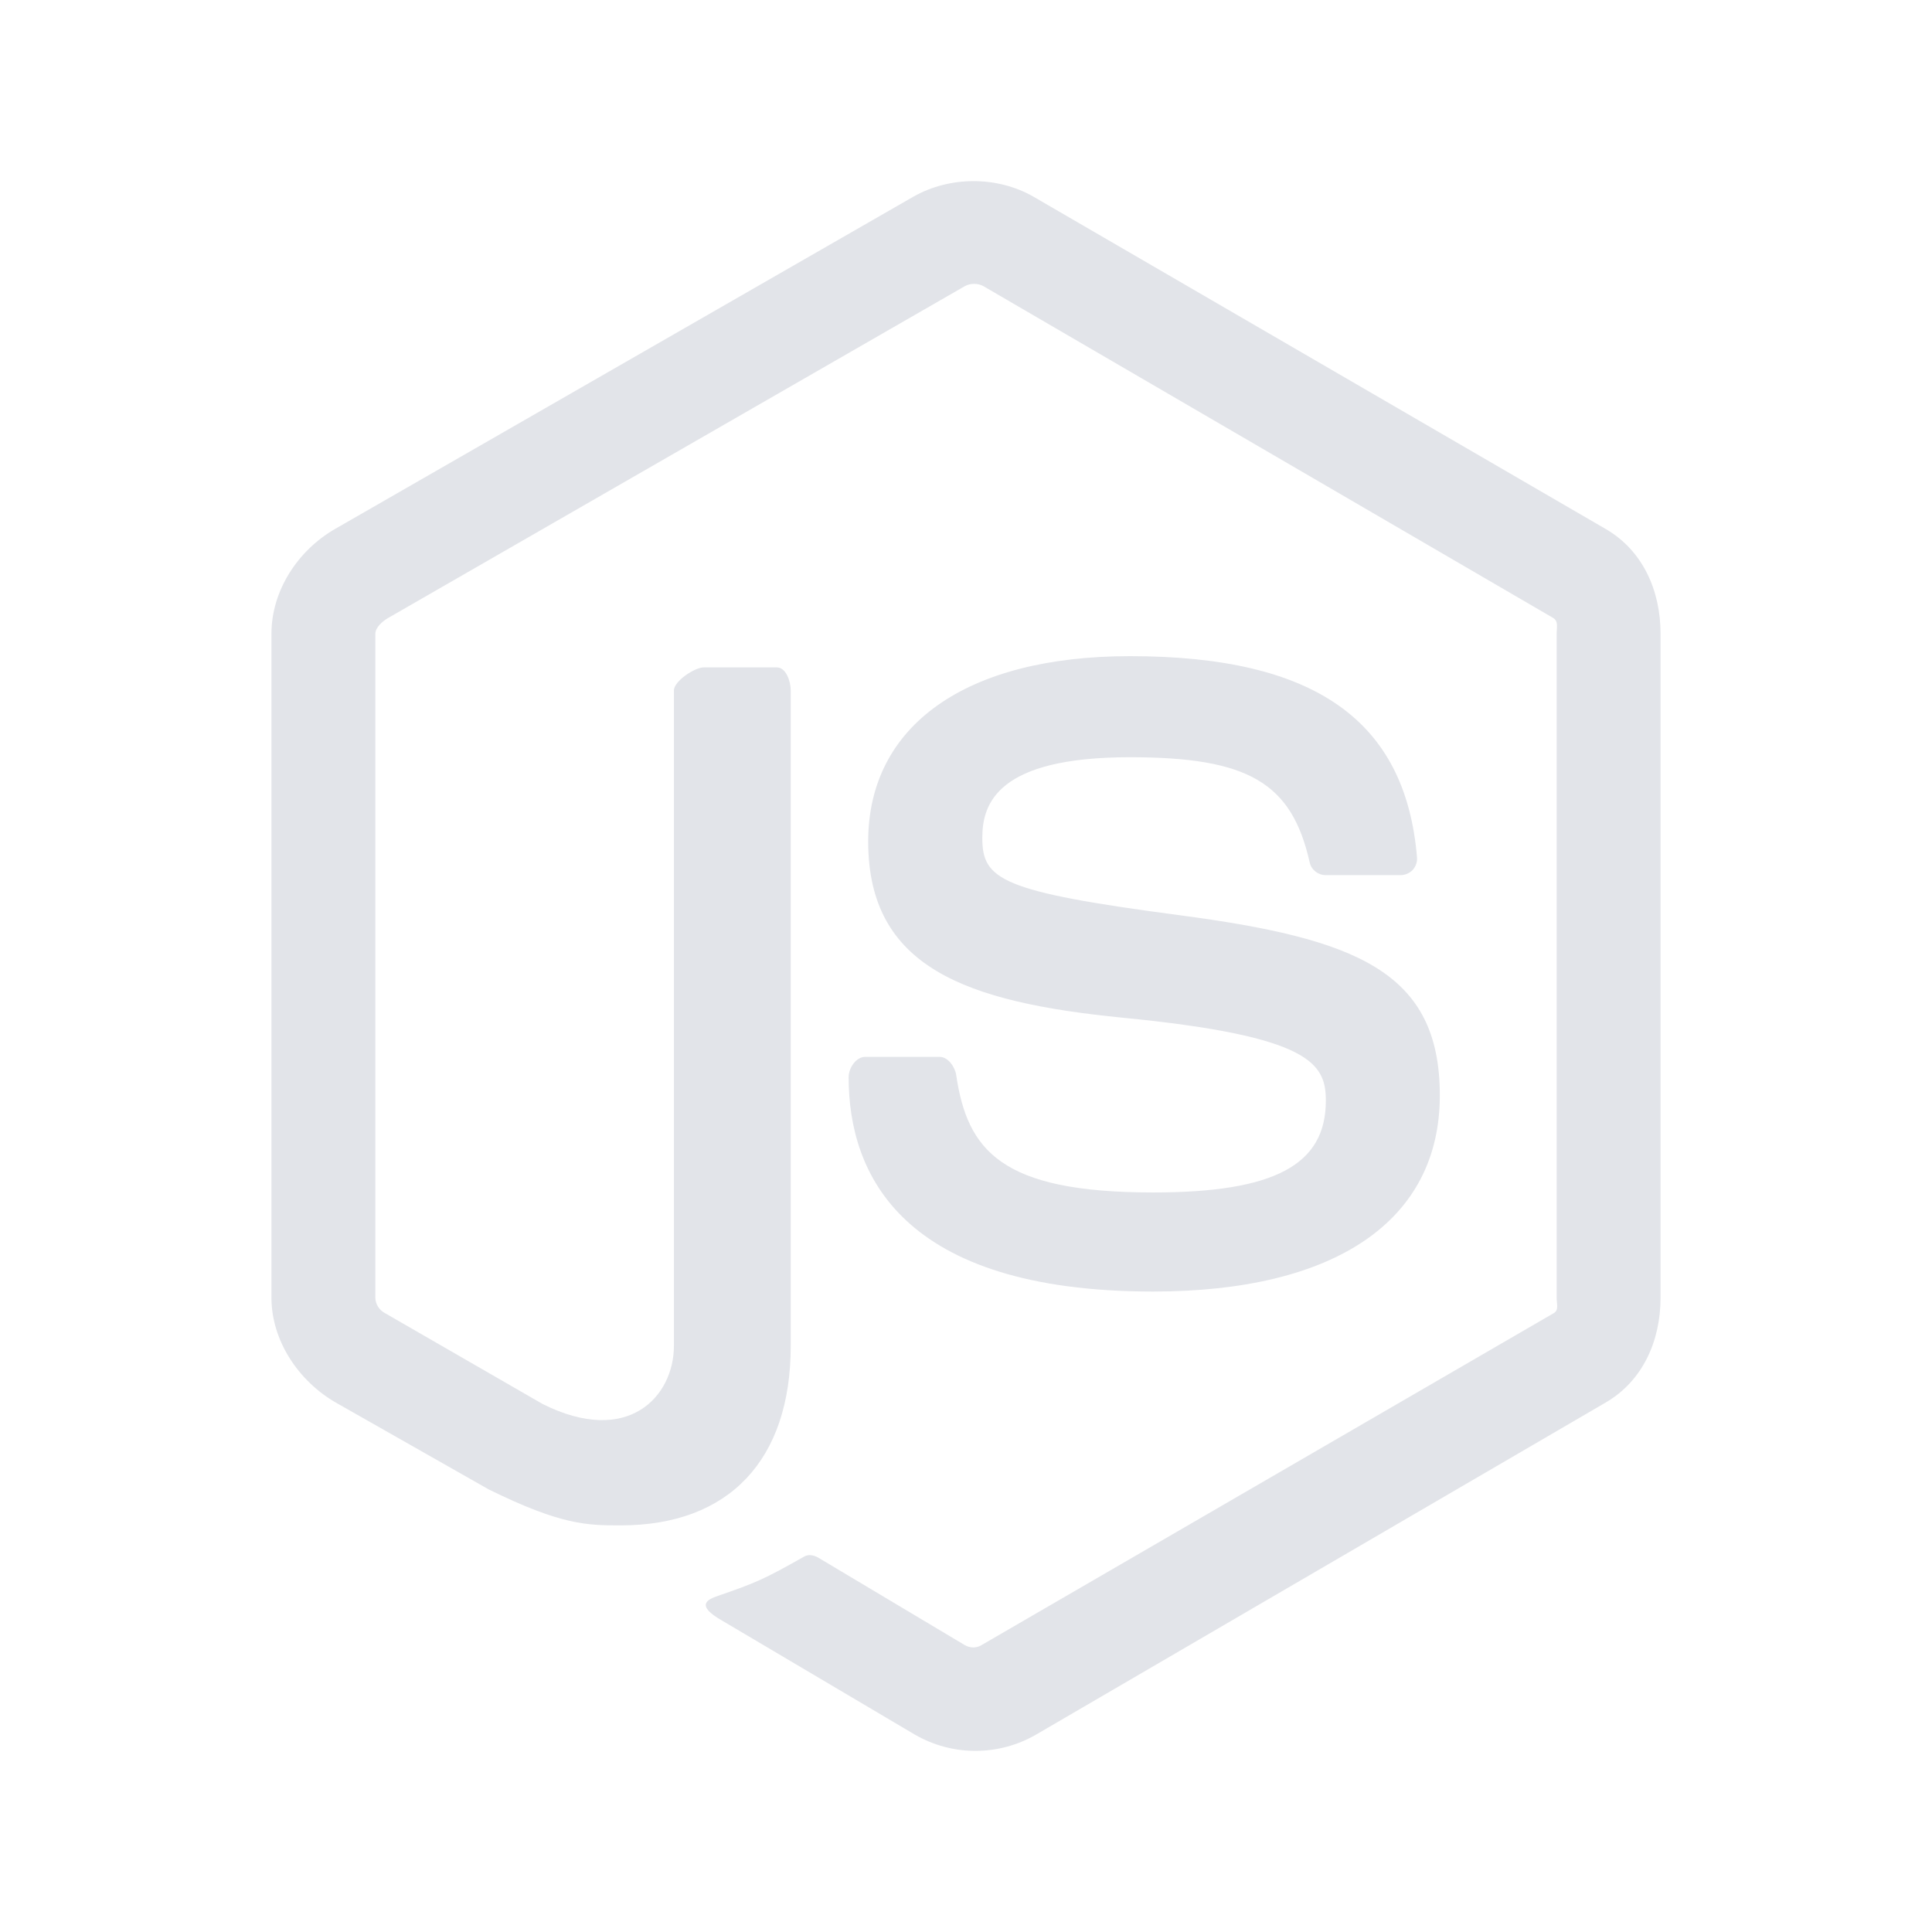
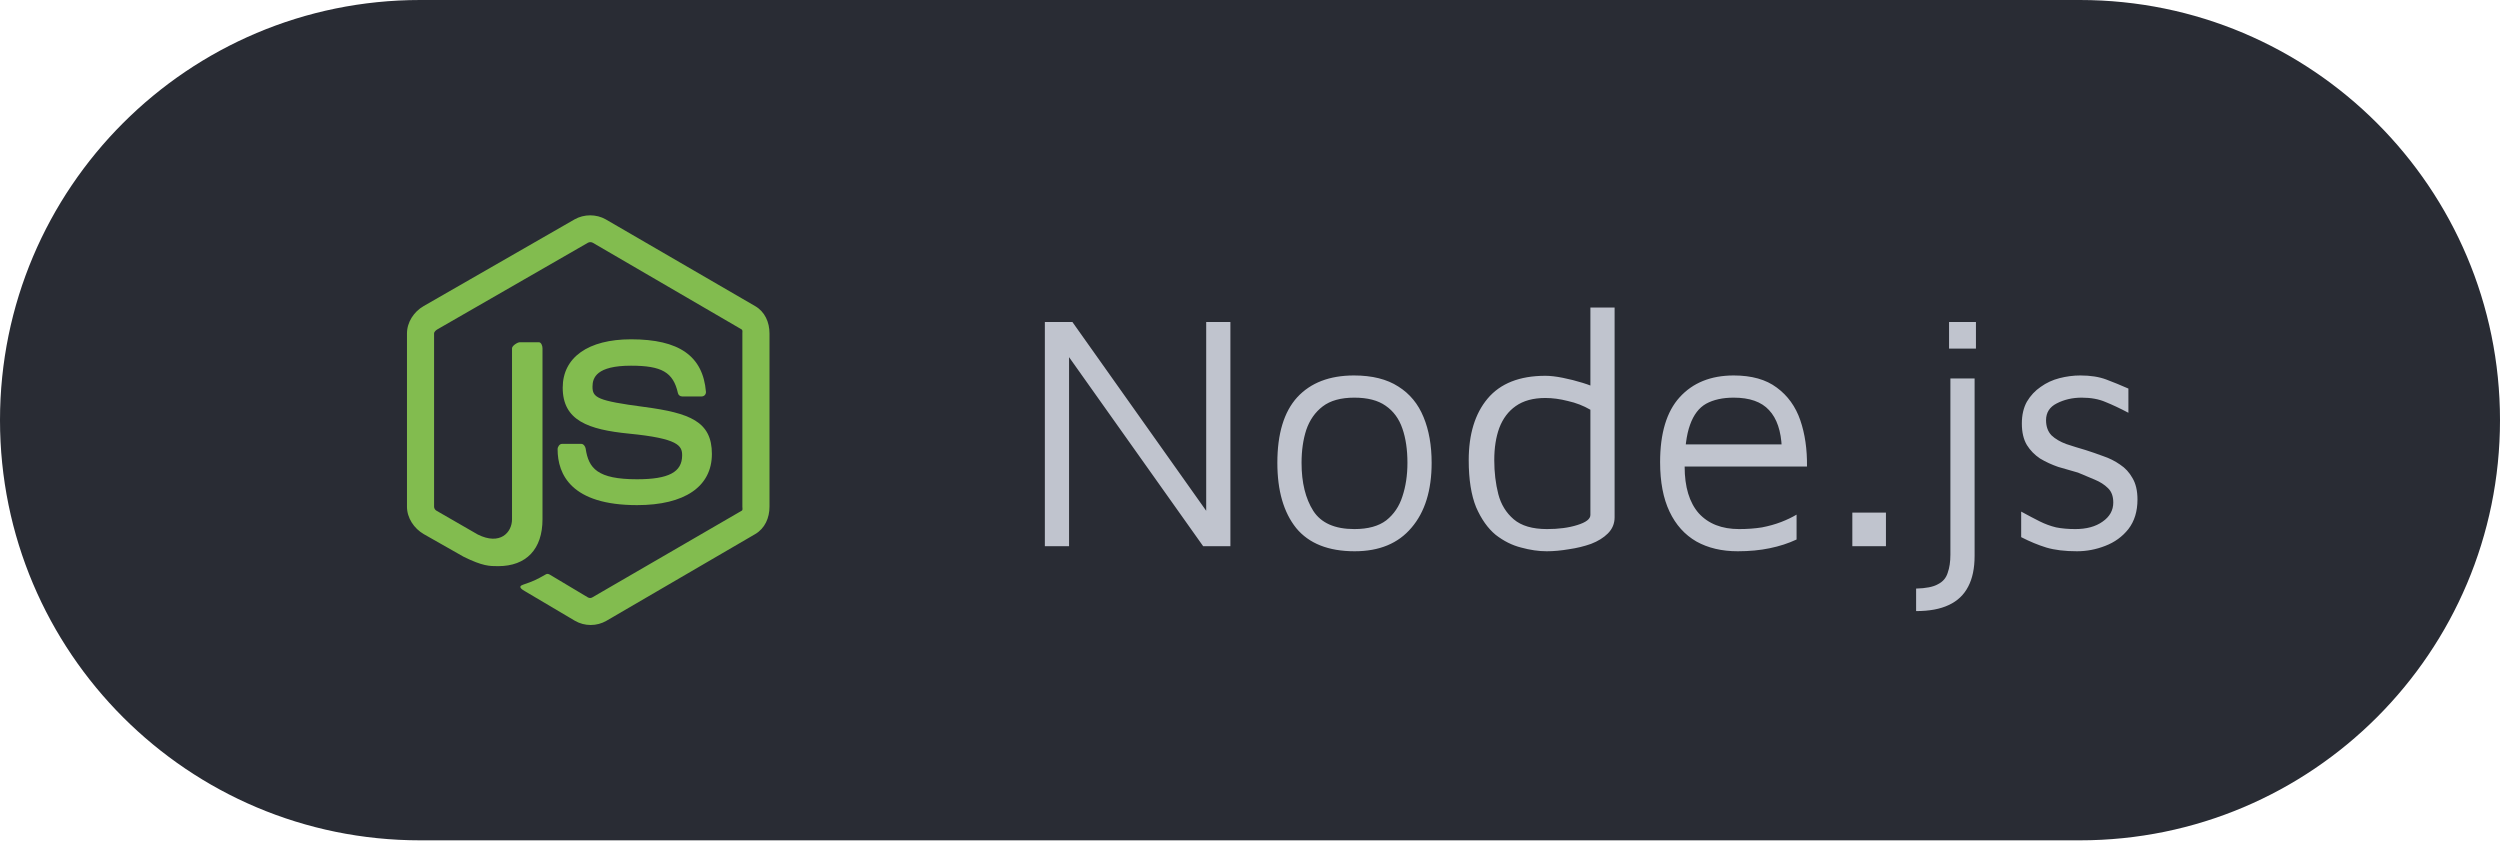
- <svg xmlns="http://www.w3.org/2000/svg" width="32" height="32" viewBox="0 0 32 32" fill="none">
-   <path d="M26.594 8.761L17.113 3.255C16.515 2.915 15.736 2.915 15.133 3.255L5.55 8.761C4.933 9.116 4.496 9.783 4.496 10.497V21.493C4.496 22.207 4.945 22.875 5.562 23.231L8.094 24.669C9.304 25.265 9.731 25.265 10.282 25.265C12.074 25.265 13.097 24.182 13.097 22.292V11.436C13.097 11.283 13.018 11.054 12.867 11.054H11.658C11.505 11.054 11.162 11.283 11.162 11.436V22.292C11.162 23.13 10.404 23.963 8.988 23.255L6.372 21.747C6.281 21.698 6.217 21.598 6.217 21.493V10.497C6.217 10.393 6.336 10.289 6.428 10.236L15.98 4.74C16.069 4.689 16.2 4.689 16.289 4.74L25.725 10.235C25.815 10.289 25.783 10.39 25.783 10.497V21.493C25.783 21.598 25.823 21.701 25.733 21.751L16.254 27.25C16.173 27.299 16.072 27.299 15.983 27.25L13.552 25.799C13.478 25.757 13.391 25.741 13.321 25.781C12.644 26.164 12.52 26.215 11.885 26.435C11.729 26.489 11.499 26.584 11.973 26.85L15.155 28.732C15.459 28.907 15.804 29 16.154 29C16.508 29 16.853 28.908 17.158 28.732L26.594 23.231C27.211 22.872 27.504 22.207 27.504 21.493V10.497C27.504 9.783 27.211 9.118 26.594 8.761ZM19.099 19.751C16.577 19.751 16.022 19.055 15.837 17.802C15.815 17.666 15.7 17.505 15.563 17.505H14.331C14.178 17.505 14.056 17.69 14.056 17.842C14.056 19.447 14.929 21.392 19.099 21.392C22.117 21.392 23.848 20.219 23.848 18.143C23.848 16.085 22.457 15.545 19.53 15.158C16.571 14.767 16.27 14.569 16.27 13.876C16.27 13.304 16.525 12.542 18.716 12.542C20.674 12.542 21.395 12.962 21.692 14.282C21.718 14.406 21.831 14.495 21.959 14.495H23.196C23.272 14.495 23.345 14.464 23.398 14.41C23.45 14.351 23.477 14.278 23.47 14.199C23.279 11.927 21.769 10.868 18.716 10.868C16 10.868 14.38 12.015 14.38 13.937C14.38 16.023 15.992 16.599 18.599 16.857C21.718 17.162 21.96 17.618 21.96 18.232C21.96 19.297 21.105 19.751 19.099 19.751Z" fill="#E2E4E9" />
+ <svg xmlns="http://www.w3.org/2000/svg" width="119" height="40" viewBox="0 0 119 40" fill="none">
+   <rect width="119" height="40" rx="20" fill="#292C34" />
+   <path d="M35.946 14.571L28.834 10.442C28.386 10.186 27.802 10.186 27.35 10.442L20.163 14.571C19.7 14.837 19.372 15.337 19.372 15.873V24.12C19.372 24.655 19.708 25.156 20.171 25.424L22.07 26.502C22.978 26.949 23.299 26.949 23.712 26.949C25.055 26.949 25.823 26.137 25.823 24.719V16.577C25.823 16.462 25.763 16.291 25.65 16.291H24.743C24.629 16.291 24.372 16.462 24.372 16.577V24.719C24.372 25.347 23.803 25.973 22.741 25.442L20.779 24.311C20.711 24.273 20.662 24.199 20.662 24.12V15.873C20.662 15.795 20.752 15.717 20.821 15.677L27.985 11.555C28.052 11.517 28.15 11.517 28.217 11.555L35.294 15.676C35.361 15.717 35.337 15.793 35.337 15.873V24.12C35.337 24.199 35.367 24.275 35.3 24.313L28.19 28.438C28.13 28.474 28.054 28.474 27.987 28.438L26.164 27.349C26.109 27.317 26.043 27.306 25.991 27.335C25.483 27.623 25.39 27.661 24.914 27.826C24.797 27.867 24.624 27.938 24.98 28.137L27.366 29.549C27.594 29.681 27.853 29.75 28.116 29.75C28.381 29.75 28.64 29.681 28.868 29.549L35.946 25.424C36.408 25.154 36.628 24.655 36.628 24.12V15.873C36.628 15.337 36.408 14.838 35.946 14.571ZM30.324 22.813C28.433 22.813 28.016 22.291 27.877 21.351C27.861 21.25 27.775 21.129 27.672 21.129H26.748C26.634 21.129 26.542 21.267 26.542 21.381C26.542 22.585 27.196 24.044 30.324 24.044C32.588 24.044 33.886 23.164 33.886 21.608C33.886 20.064 32.843 19.659 30.648 19.368C28.428 19.075 28.203 18.927 28.203 18.407C28.203 17.978 28.394 17.407 30.037 17.407C31.505 17.407 32.047 17.722 32.269 18.711C32.288 18.804 32.373 18.871 32.469 18.871H33.397C33.454 18.871 33.509 18.848 33.549 18.807C33.587 18.763 33.608 18.708 33.603 18.649C33.459 16.945 32.327 16.151 30.037 16.151C28 16.151 26.785 17.011 26.785 18.453C26.785 20.017 27.994 20.449 29.949 20.642C32.288 20.872 32.47 21.214 32.47 21.674C32.47 22.473 31.829 22.813 30.324 22.813Z" fill="#82BC4F" />
+   <path d="M49.735 26V15.328H51.047L57.703 24.72L57.415 25.168V15.328H58.567V26H57.271L50.359 16.256L50.887 15.76V26H49.735ZM64.482 26.24C63.234 26.24 62.306 25.872 61.698 25.136C61.1 24.389 60.802 23.355 60.802 22.032C60.802 20.645 61.117 19.605 61.746 18.912C62.386 18.219 63.287 17.872 64.45 17.872C65.314 17.872 66.018 18.048 66.562 18.4C67.106 18.741 67.506 19.227 67.762 19.856C68.018 20.475 68.146 21.2 68.146 22.032C68.146 23.344 67.826 24.373 67.186 25.12C66.556 25.867 65.655 26.24 64.482 26.24ZM64.466 25.184C65.117 25.184 65.623 25.045 65.986 24.768C66.349 24.48 66.605 24.101 66.754 23.632C66.914 23.152 66.994 22.619 66.994 22.032C66.994 21.403 66.914 20.859 66.754 20.4C66.594 19.931 66.327 19.568 65.954 19.312C65.591 19.056 65.095 18.928 64.466 18.928C63.826 18.928 63.325 19.067 62.962 19.344C62.599 19.621 62.338 19.995 62.178 20.464C62.029 20.923 61.954 21.445 61.954 22.032C61.954 22.971 62.141 23.733 62.514 24.32C62.887 24.896 63.538 25.184 64.466 25.184ZM73.623 26.24C73.239 26.24 72.834 26.181 72.407 26.064C71.981 25.957 71.575 25.755 71.191 25.456C70.818 25.147 70.509 24.709 70.263 24.144C70.029 23.568 69.911 22.821 69.911 21.904C69.911 20.667 70.21 19.691 70.807 18.976C71.415 18.251 72.333 17.888 73.559 17.888C73.794 17.888 74.071 17.92 74.391 17.984C74.711 18.048 75.026 18.128 75.335 18.224C75.645 18.32 75.901 18.421 76.103 18.528L75.703 18.928V14.64H76.855V24.624C76.855 24.923 76.749 25.179 76.535 25.392C76.333 25.595 76.066 25.76 75.735 25.888C75.405 26.005 75.053 26.091 74.679 26.144C74.306 26.208 73.954 26.24 73.623 26.24ZM73.639 25.184C74.194 25.184 74.674 25.12 75.079 24.992C75.495 24.864 75.703 24.704 75.703 24.512V19.504C75.373 19.312 75.015 19.173 74.631 19.088C74.258 18.992 73.901 18.944 73.559 18.944C72.983 18.944 72.514 19.072 72.151 19.328C71.799 19.573 71.538 19.92 71.367 20.368C71.207 20.805 71.127 21.317 71.127 21.904C71.127 22.48 71.191 23.019 71.319 23.52C71.447 24.011 71.693 24.411 72.055 24.72C72.418 25.029 72.946 25.184 73.639 25.184ZM82.717 26.24C81.959 26.24 81.303 26.085 80.749 25.776C80.194 25.456 79.767 24.981 79.469 24.352C79.17 23.723 79.021 22.939 79.021 22C79.021 20.624 79.33 19.595 79.949 18.912C80.578 18.219 81.437 17.872 82.525 17.872C83.378 17.872 84.061 18.064 84.573 18.448C85.095 18.832 85.469 19.349 85.693 20C85.917 20.651 86.023 21.387 86.013 22.208H79.597L79.677 21.152H85.261L84.813 21.312C84.781 20.512 84.578 19.915 84.205 19.52C83.842 19.125 83.282 18.928 82.525 18.928C82.002 18.928 81.565 19.024 81.213 19.216C80.871 19.408 80.615 19.744 80.445 20.224C80.274 20.693 80.189 21.355 80.189 22.208C80.189 23.179 80.413 23.92 80.861 24.432C81.319 24.933 81.959 25.184 82.781 25.184C83.175 25.184 83.538 25.157 83.869 25.104C84.199 25.04 84.503 24.955 84.781 24.848C85.058 24.741 85.303 24.624 85.517 24.496V25.68C85.133 25.861 84.706 26 84.237 26.096C83.778 26.192 83.271 26.24 82.717 26.24ZM88.171 26V24.4H89.771V26H88.171ZM91.207 29.088V28.016C91.676 28.005 92.023 27.936 92.247 27.808C92.481 27.691 92.636 27.509 92.711 27.264C92.796 27.029 92.839 26.741 92.839 26.4V18.016H93.991V26.464C93.991 27.051 93.889 27.536 93.687 27.92C93.484 28.315 93.175 28.608 92.759 28.8C92.353 28.992 91.836 29.088 91.207 29.088ZM92.775 16.592V15.328H94.055V16.592H92.775ZM98.864 26.24C98.288 26.24 97.803 26.181 97.408 26.064C97.024 25.947 96.624 25.781 96.208 25.568V24.352C96.539 24.533 96.832 24.688 97.088 24.816C97.344 24.944 97.606 25.04 97.872 25.104C98.139 25.157 98.443 25.184 98.784 25.184C99.317 25.184 99.749 25.067 100.08 24.832C100.421 24.597 100.592 24.293 100.592 23.92C100.592 23.621 100.507 23.392 100.336 23.232C100.176 23.072 99.968 22.939 99.712 22.832C99.456 22.725 99.189 22.613 98.912 22.496C98.603 22.411 98.288 22.32 97.968 22.224C97.659 22.117 97.371 21.984 97.104 21.824C96.848 21.653 96.64 21.44 96.48 21.184C96.32 20.917 96.24 20.576 96.24 20.16C96.24 19.755 96.32 19.408 96.48 19.12C96.651 18.832 96.87 18.597 97.136 18.416C97.403 18.224 97.701 18.085 98.032 18C98.363 17.915 98.694 17.872 99.024 17.872C99.504 17.872 99.915 17.936 100.256 18.064C100.597 18.192 100.949 18.336 101.312 18.496V19.648C100.907 19.435 100.544 19.264 100.224 19.136C99.904 18.997 99.525 18.928 99.088 18.928C98.651 18.928 98.256 19.019 97.904 19.2C97.563 19.371 97.392 19.637 97.392 20C97.392 20.299 97.478 20.539 97.648 20.72C97.829 20.891 98.064 21.029 98.352 21.136C98.64 21.232 98.95 21.328 99.28 21.424C99.547 21.509 99.824 21.605 100.112 21.712C100.4 21.808 100.667 21.941 100.912 22.112C101.157 22.272 101.355 22.485 101.504 22.752C101.664 23.019 101.744 23.36 101.744 23.776C101.744 24.341 101.6 24.811 101.312 25.184C101.024 25.547 100.656 25.813 100.208 25.984C99.771 26.155 99.323 26.24 98.864 26.24Z" fill="#C0C4CE" />
</svg>
